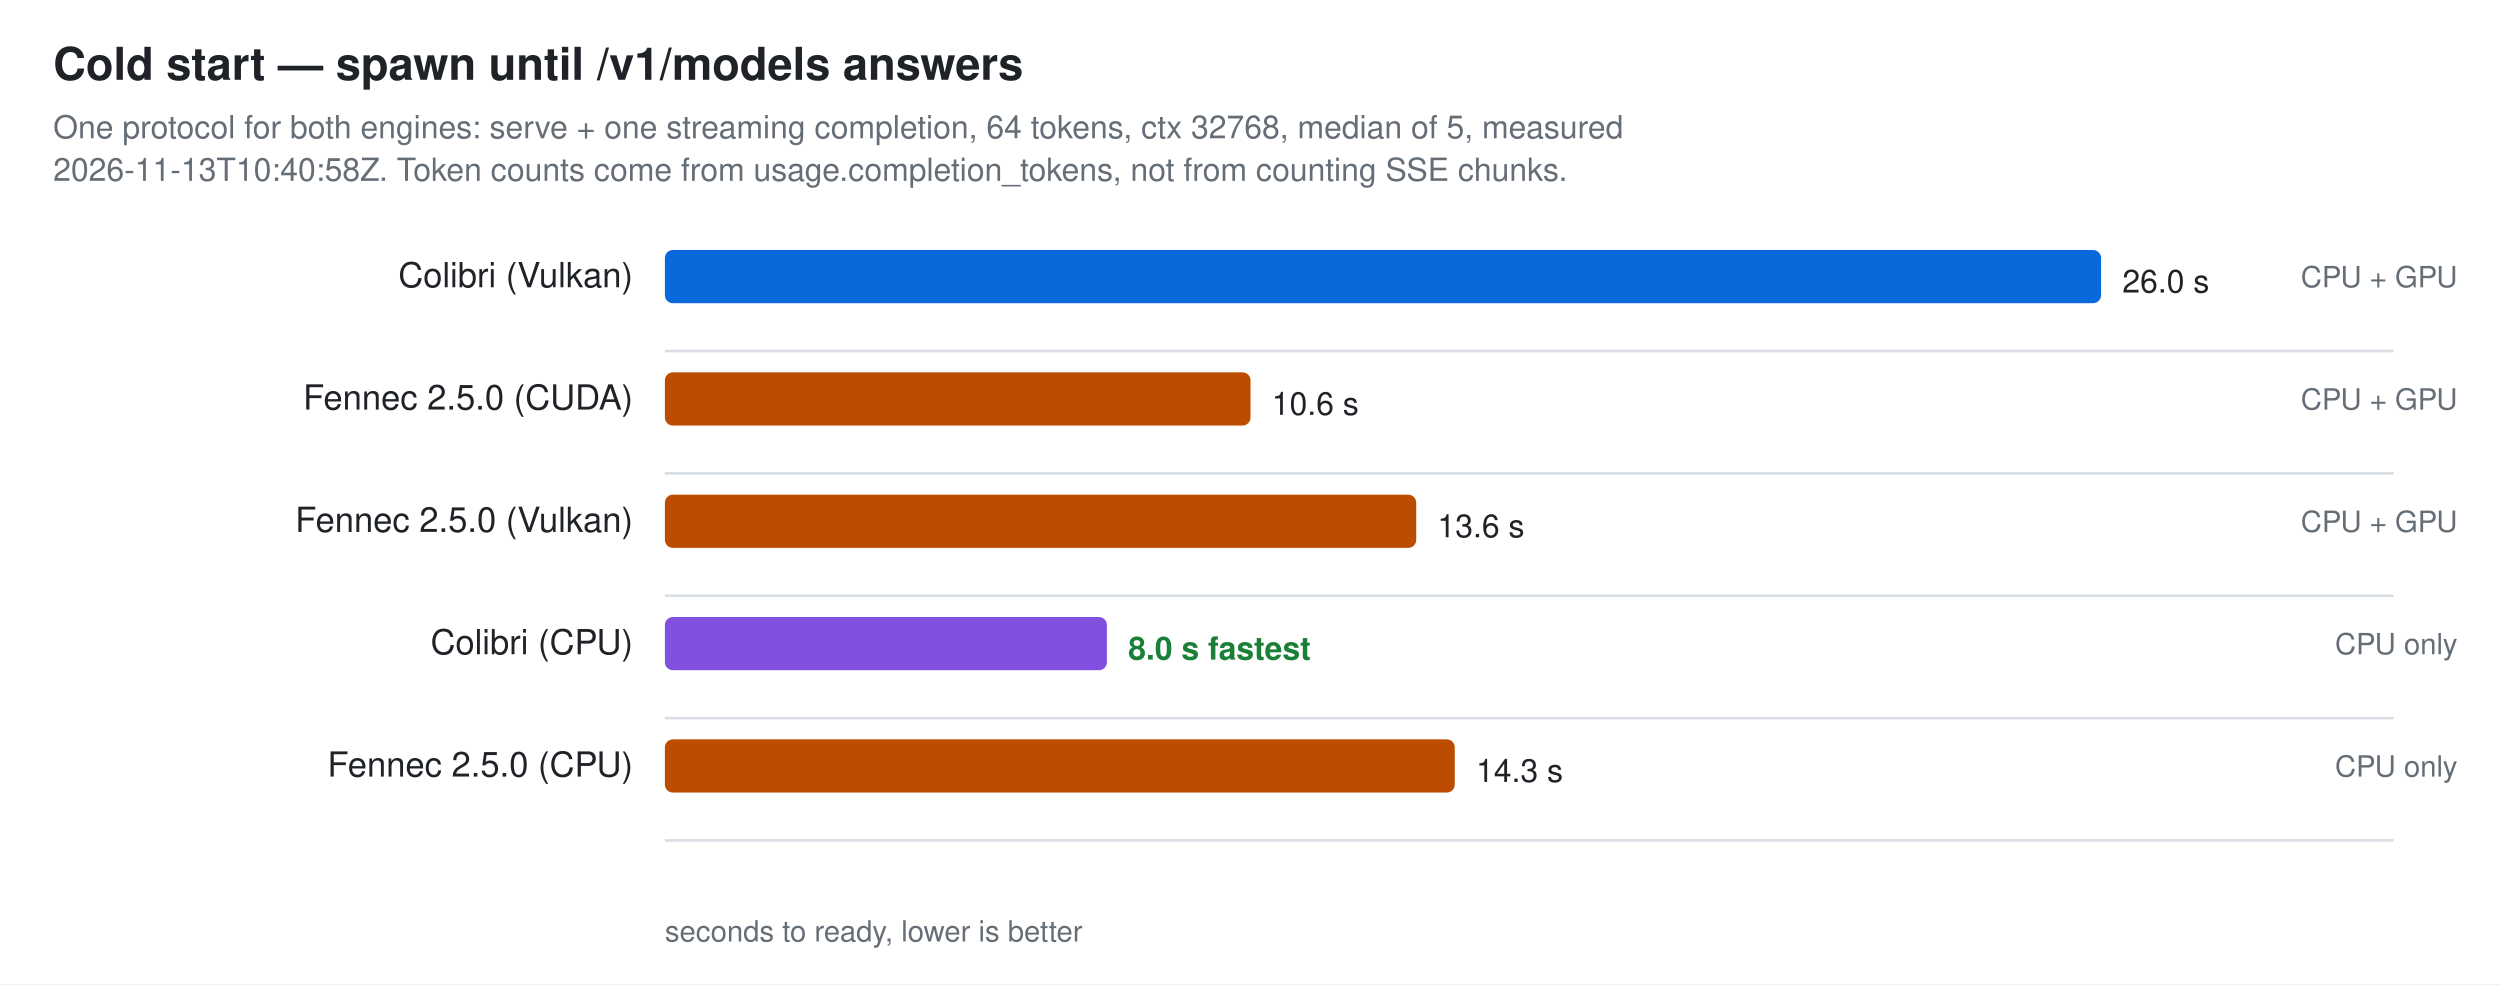
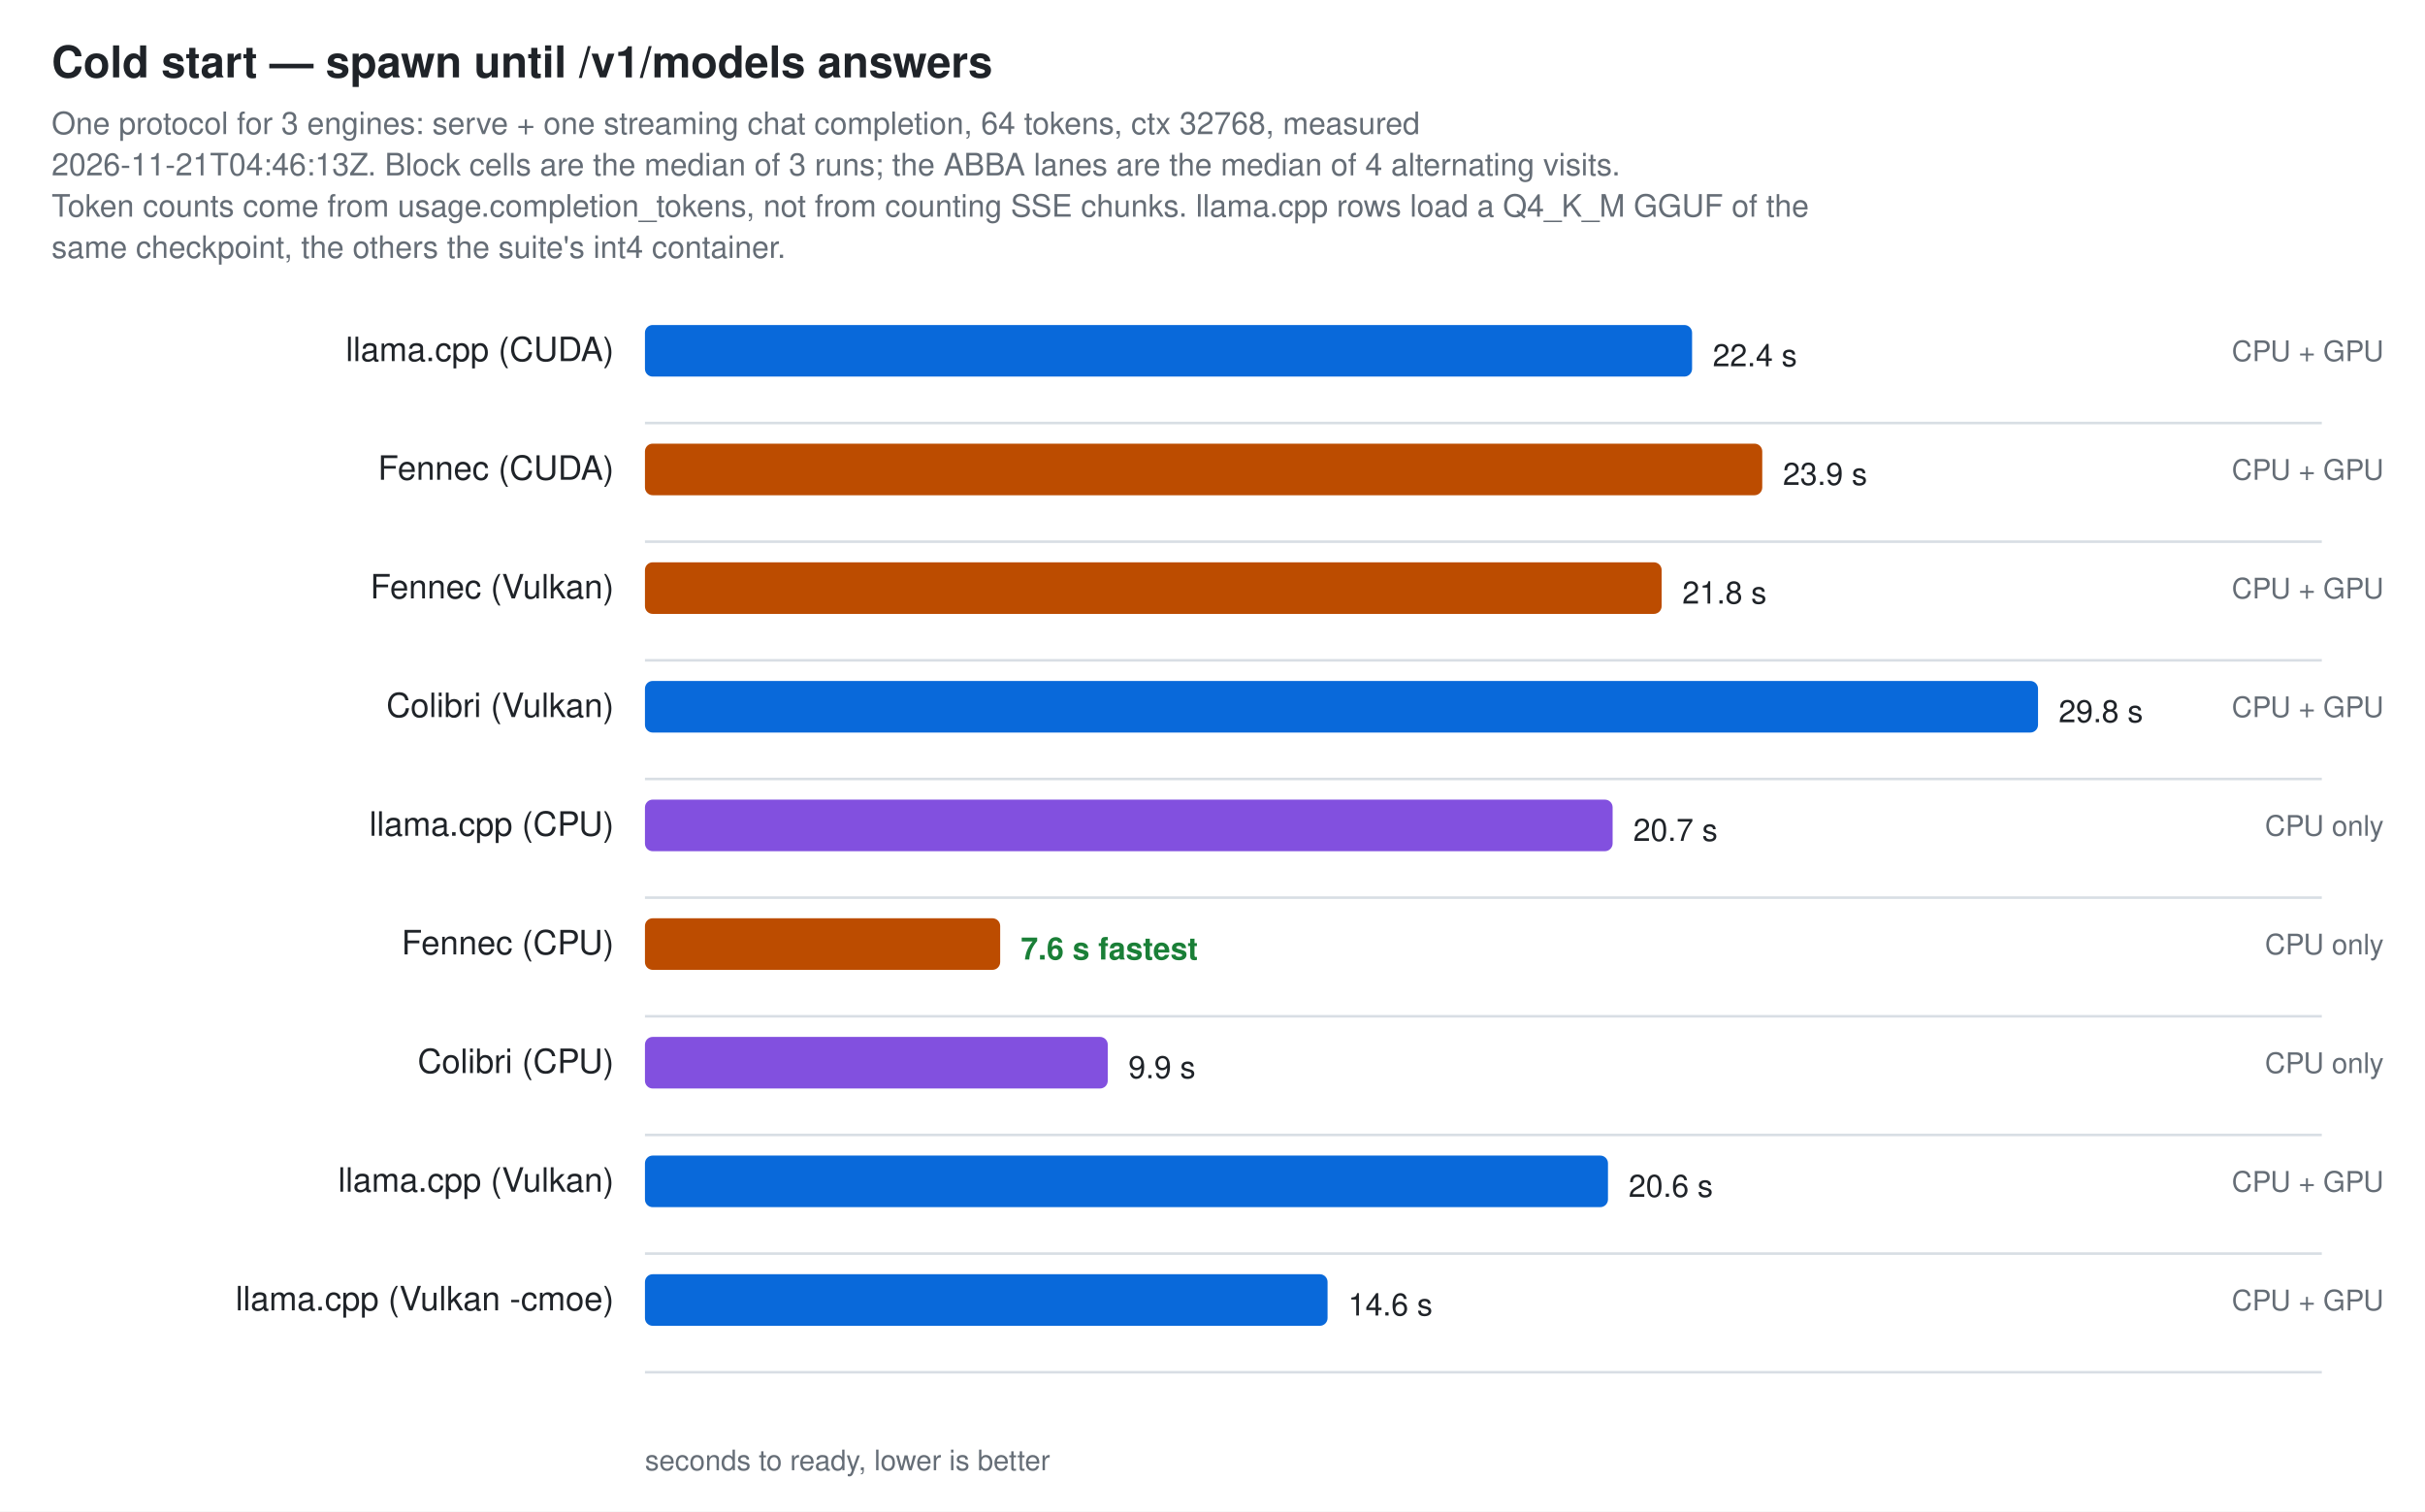
- <svg xmlns="http://www.w3.org/2000/svg" viewBox="0 0 940 370" role="img" aria-label="Cold start — spawn until /v1/models answers" font-family="-apple-system,Segoe UI,Helvetica,Arial,sans-serif">
-   <rect width="940" height="370" fill="#ffffff" />
+ <svg xmlns="http://www.w3.org/2000/svg" viewBox="0 0 940 586" role="img" aria-label="Cold start — spawn until /v1/models answers" font-family="-apple-system,Segoe UI,Helvetica,Arial,sans-serif">
+   <rect width="940" height="586" fill="#ffffff" />
  <text x="20" y="30" font-size="17" font-weight="600" fill="#1f2328">Cold start — spawn until /v1/models answers</text>
-   <text x="20" y="52" font-size="12" fill="#656d76">One protocol for both engines: serve + one streaming completion, 64 tokens, ctx 32768, median of 5, measured</text>
-   <text x="20" y="68" font-size="12" fill="#656d76">2026-11-13T10:40:58Z. Token counts come from usage.completion_tokens, not from counting SSE chunks.</text>
-   <text x="238" y="108.0" text-anchor="end" font-size="13" fill="#1f2328">Colibri (Vulkan)</text>
-   <rect x="250" y="94" width="540.0" height="20" rx="3" fill="#0969da" />
-   <text x="798.0" y="110" font-size="12" font-weight="400" fill="#1f2328">26.0 s</text>
-   <text x="924" y="108.0" text-anchor="end" font-size="11" fill="#656d76">CPU + GPU</text>
-   <line x1="250" y1="132" x2="900" y2="132" stroke="#d8dee4" />
-   <text x="238" y="154.0" text-anchor="end" font-size="13" fill="#1f2328">Fennec 2.5.0 (CUDA)</text>
-   <rect x="250" y="140" width="220.2" height="20" rx="3" fill="#bc4c00" />
-   <text x="478.2" y="156" font-size="12" font-weight="400" fill="#1f2328">10.6 s</text>
-   <text x="924" y="154.0" text-anchor="end" font-size="11" fill="#656d76">CPU + GPU</text>
-   <line x1="250" y1="178" x2="900" y2="178" stroke="#d8dee4" />
-   <text x="238" y="200.0" text-anchor="end" font-size="13" fill="#1f2328">Fennec 2.5.0 (Vulkan)</text>
-   <rect x="250" y="186" width="282.5" height="20" rx="3" fill="#bc4c00" />
-   <text x="540.5" y="202" font-size="12" font-weight="400" fill="#1f2328">13.6 s</text>
-   <text x="924" y="200.0" text-anchor="end" font-size="11" fill="#656d76">CPU + GPU</text>
-   <line x1="250" y1="224" x2="900" y2="224" stroke="#d8dee4" />
-   <text x="238" y="246.0" text-anchor="end" font-size="13" fill="#1f2328">Colibri (CPU)</text>
-   <rect x="250" y="232" width="166.2" height="20" rx="3" fill="#8250df" />
-   <text x="424.2" y="248" font-size="12" font-weight="600" fill="#1a7f37">8.0 s  fastest</text>
-   <text x="924" y="246.0" text-anchor="end" font-size="11" fill="#656d76">CPU only</text>
-   <line x1="250" y1="270" x2="900" y2="270" stroke="#d8dee4" />
-   <text x="238" y="292.0" text-anchor="end" font-size="13" fill="#1f2328">Fennec 2.5.0 (CPU)</text>
-   <rect x="250" y="278" width="297.0" height="20" rx="3" fill="#bc4c00" />
-   <text x="555.0" y="294" font-size="12" font-weight="400" fill="#1f2328">14.3 s</text>
-   <text x="924" y="292.0" text-anchor="end" font-size="11" fill="#656d76">CPU only</text>
-   <line x1="250" y1="316" x2="900" y2="316" stroke="#d8dee4" />
-   <text x="250" y="354" font-size="11" fill="#656d76">seconds to ready, lower is better</text>
+   <text x="20" y="52" font-size="12" fill="#656d76">One protocol for 3 engines: serve + one streaming chat completion, 64 tokens, ctx 32768, measured</text>
+   <text x="20" y="68" font-size="12" fill="#656d76">2026-11-21T04:46:13Z. Block cells are the median of 3 runs; the ABBA lanes are the median of 4 alternating visits.</text>
+   <text x="20" y="84" font-size="12" fill="#656d76">Token counts come from usage.completion_tokens, not from counting SSE chunks. llama.cpp rows load a Q4_K_M GGUF of the</text>
+   <text x="20" y="100" font-size="12" fill="#656d76">same checkpoint, the others the suite's int4 container.</text>
+   <text x="238" y="140.0" text-anchor="end" font-size="13" fill="#1f2328">llama.cpp (CUDA)</text>
+   <rect x="250" y="126" width="405.9" height="20" rx="3" fill="#0969da" />
+   <text x="663.9" y="142" font-size="12" font-weight="400" fill="#1f2328">22.4 s</text>
+   <text x="924" y="140.0" text-anchor="end" font-size="11" fill="#656d76">CPU + GPU</text>
+   <line x1="250" y1="164" x2="900" y2="164" stroke="#d8dee4" />
+   <text x="238" y="186.0" text-anchor="end" font-size="13" fill="#1f2328">Fennec (CUDA)</text>
+   <rect x="250" y="172" width="433.1" height="20" rx="3" fill="#bc4c00" />
+   <text x="691.1" y="188" font-size="12" font-weight="400" fill="#1f2328">23.9 s</text>
+   <text x="924" y="186.0" text-anchor="end" font-size="11" fill="#656d76">CPU + GPU</text>
+   <line x1="250" y1="210" x2="900" y2="210" stroke="#d8dee4" />
+   <text x="238" y="232.0" text-anchor="end" font-size="13" fill="#1f2328">Fennec (Vulkan)</text>
+   <rect x="250" y="218" width="394.1" height="20" rx="3" fill="#bc4c00" />
+   <text x="652.1" y="234" font-size="12" font-weight="400" fill="#1f2328">21.8 s</text>
+   <text x="924" y="232.0" text-anchor="end" font-size="11" fill="#656d76">CPU + GPU</text>
+   <line x1="250" y1="256" x2="900" y2="256" stroke="#d8dee4" />
+   <text x="238" y="278.0" text-anchor="end" font-size="13" fill="#1f2328">Colibri (Vulkan)</text>
+   <rect x="250" y="264" width="540.0" height="20" rx="3" fill="#0969da" />
+   <text x="798.0" y="280" font-size="12" font-weight="400" fill="#1f2328">29.8 s</text>
+   <text x="924" y="278.0" text-anchor="end" font-size="11" fill="#656d76">CPU + GPU</text>
+   <line x1="250" y1="302" x2="900" y2="302" stroke="#d8dee4" />
+   <text x="238" y="324.0" text-anchor="end" font-size="13" fill="#1f2328">llama.cpp (CPU)</text>
+   <rect x="250" y="310" width="375.1" height="20" rx="3" fill="#8250df" />
+   <text x="633.1" y="326" font-size="12" font-weight="400" fill="#1f2328">20.7 s</text>
+   <text x="924" y="324.0" text-anchor="end" font-size="11" fill="#656d76">CPU only</text>
+   <line x1="250" y1="348" x2="900" y2="348" stroke="#d8dee4" />
+   <text x="238" y="370.0" text-anchor="end" font-size="13" fill="#1f2328">Fennec (CPU)</text>
+   <rect x="250" y="356" width="137.7" height="20" rx="3" fill="#bc4c00" />
+   <text x="395.7" y="372" font-size="12" font-weight="600" fill="#1a7f37">7.6 s  fastest</text>
+   <text x="924" y="370.0" text-anchor="end" font-size="11" fill="#656d76">CPU only</text>
+   <line x1="250" y1="394" x2="900" y2="394" stroke="#d8dee4" />
+   <text x="238" y="416.0" text-anchor="end" font-size="13" fill="#1f2328">Colibri (CPU)</text>
+   <rect x="250" y="402" width="179.4" height="20" rx="3" fill="#8250df" />
+   <text x="437.4" y="418" font-size="12" font-weight="400" fill="#1f2328">9.9 s</text>
+   <text x="924" y="416.0" text-anchor="end" font-size="11" fill="#656d76">CPU only</text>
+   <line x1="250" y1="440" x2="900" y2="440" stroke="#d8dee4" />
+   <text x="238" y="462.0" text-anchor="end" font-size="13" fill="#1f2328">llama.cpp (Vulkan)</text>
+   <rect x="250" y="448" width="373.3" height="20" rx="3" fill="#0969da" />
+   <text x="631.3" y="464" font-size="12" font-weight="400" fill="#1f2328">20.6 s</text>
+   <text x="924" y="462.0" text-anchor="end" font-size="11" fill="#656d76">CPU + GPU</text>
+   <line x1="250" y1="486" x2="900" y2="486" stroke="#d8dee4" />
+   <text x="238" y="508.0" text-anchor="end" font-size="13" fill="#1f2328">llama.cpp (Vulkan -cmoe)</text>
+   <rect x="250" y="494" width="264.6" height="20" rx="3" fill="#0969da" />
+   <text x="522.6" y="510" font-size="12" font-weight="400" fill="#1f2328">14.6 s</text>
+   <text x="924" y="508.0" text-anchor="end" font-size="11" fill="#656d76">CPU + GPU</text>
+   <line x1="250" y1="532" x2="900" y2="532" stroke="#d8dee4" />
+   <text x="250" y="570" font-size="11" fill="#656d76">seconds to ready, lower is better</text>
</svg>
